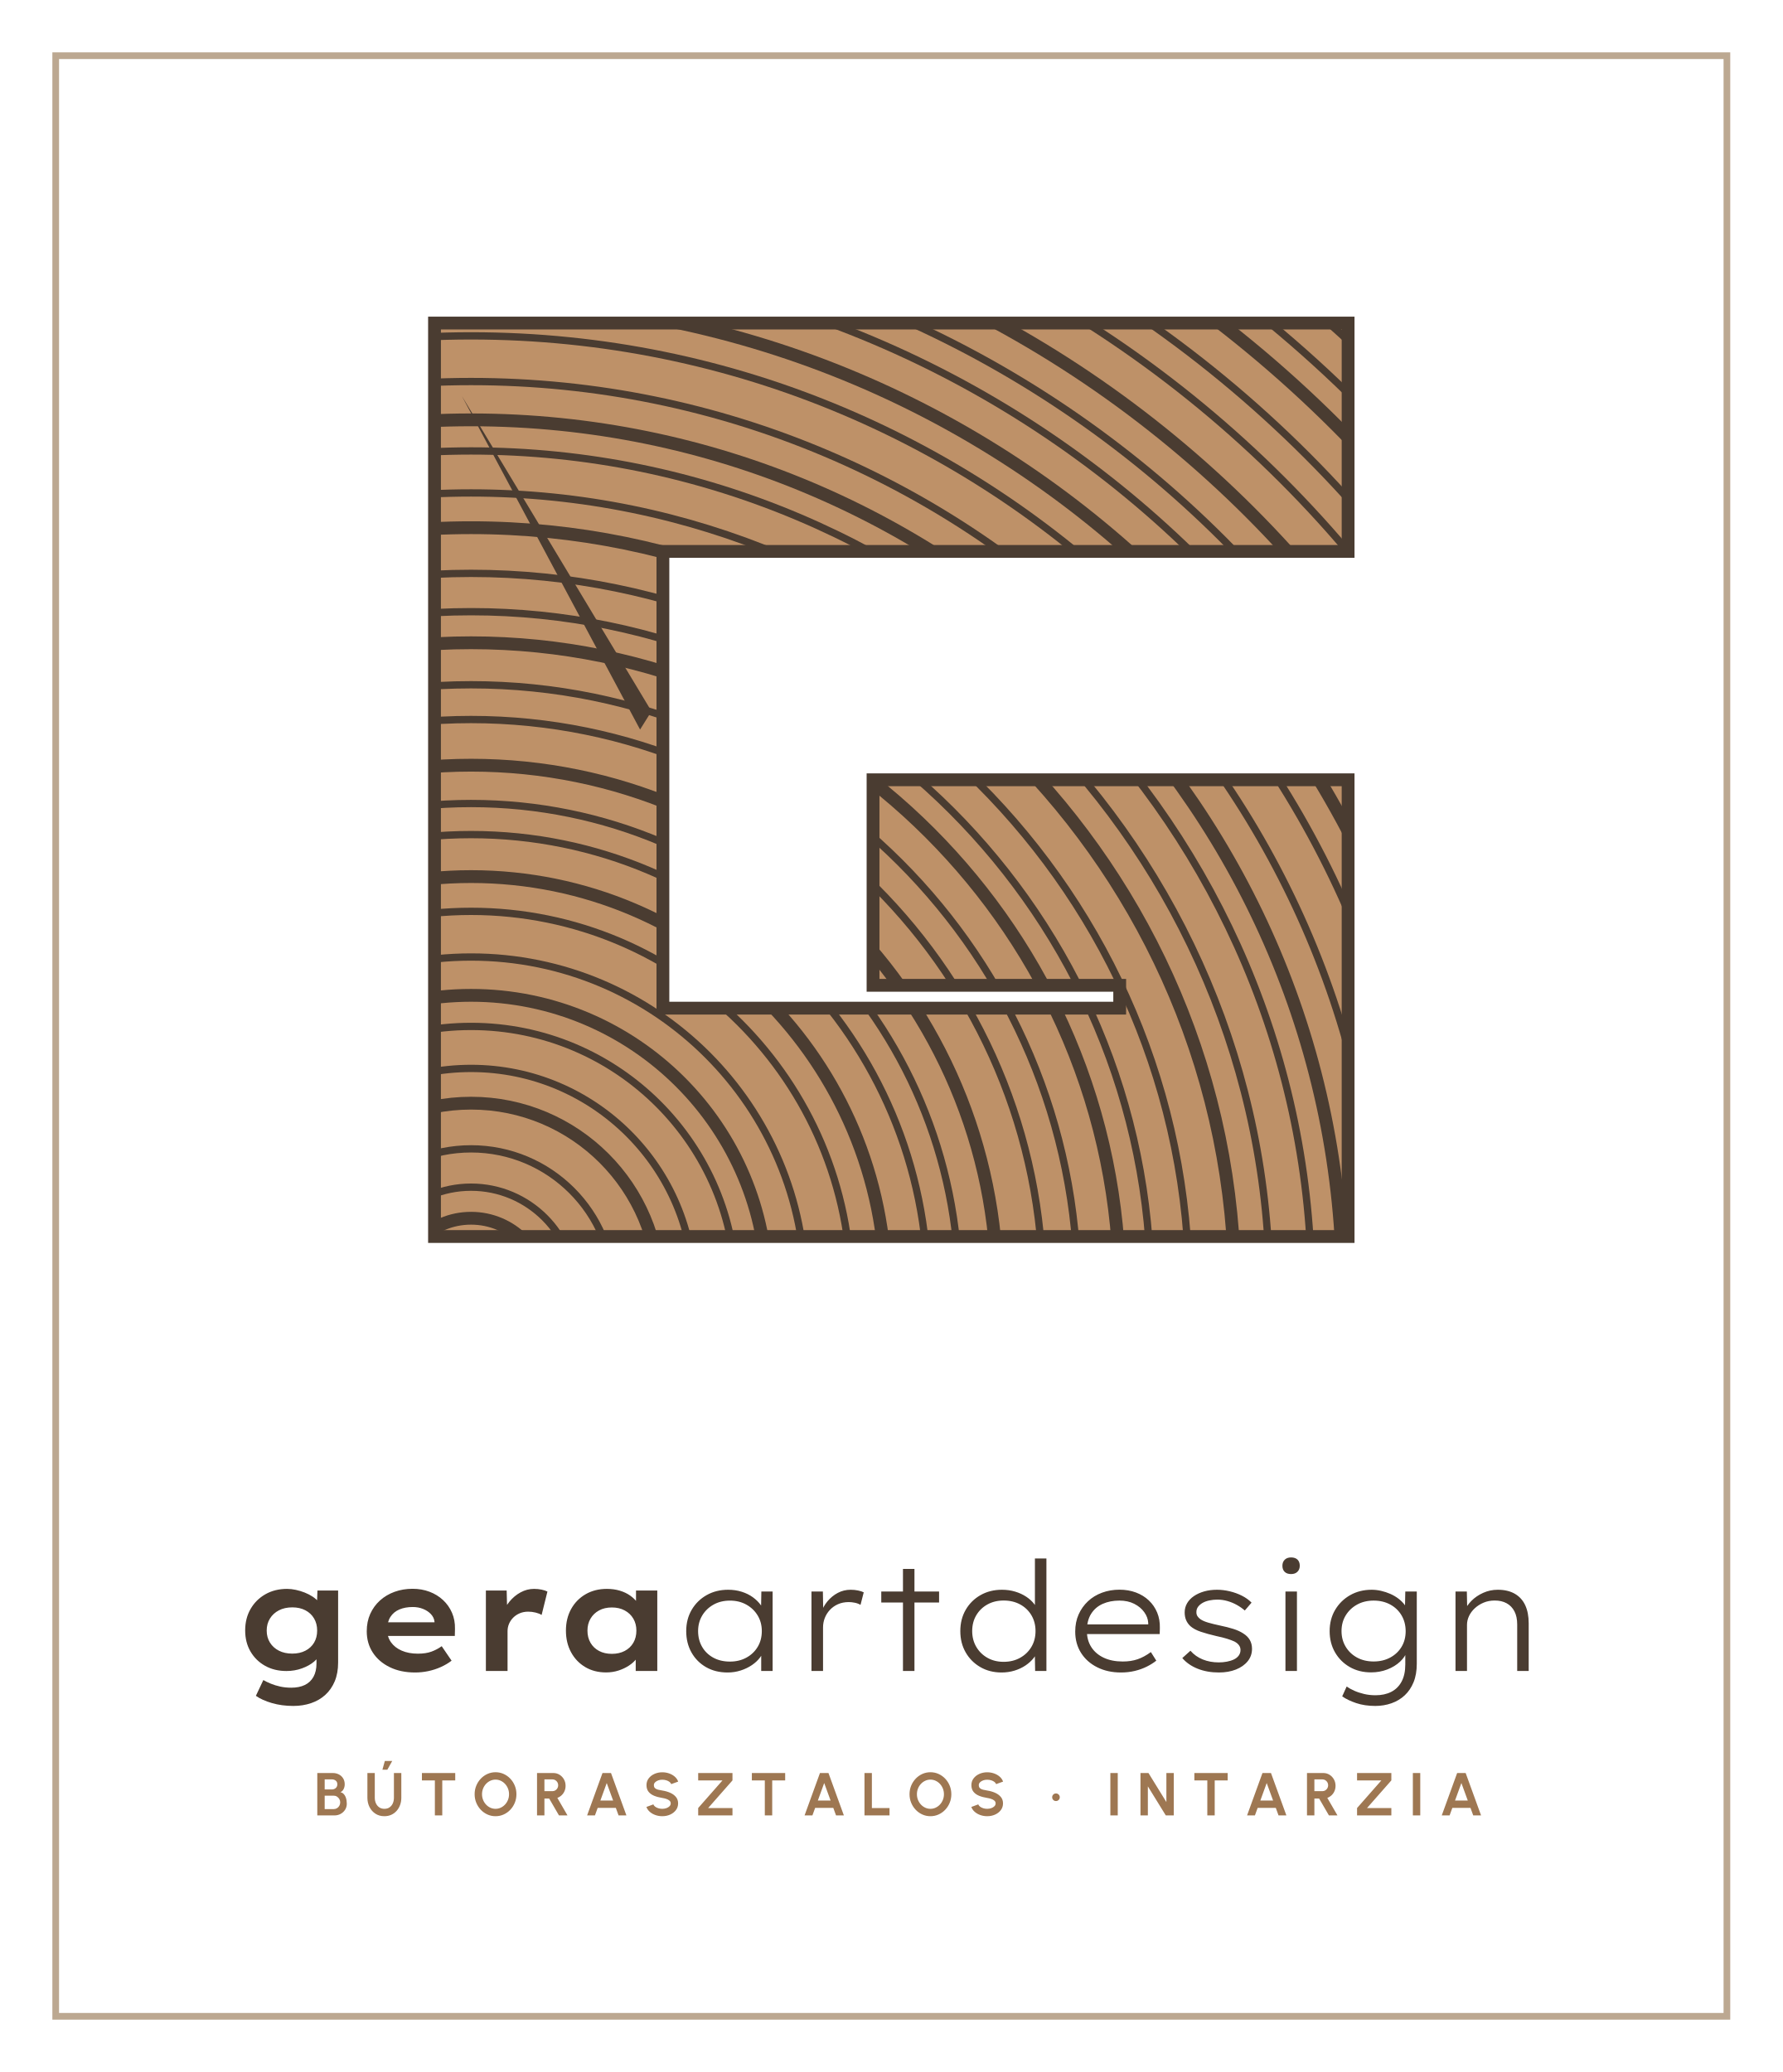
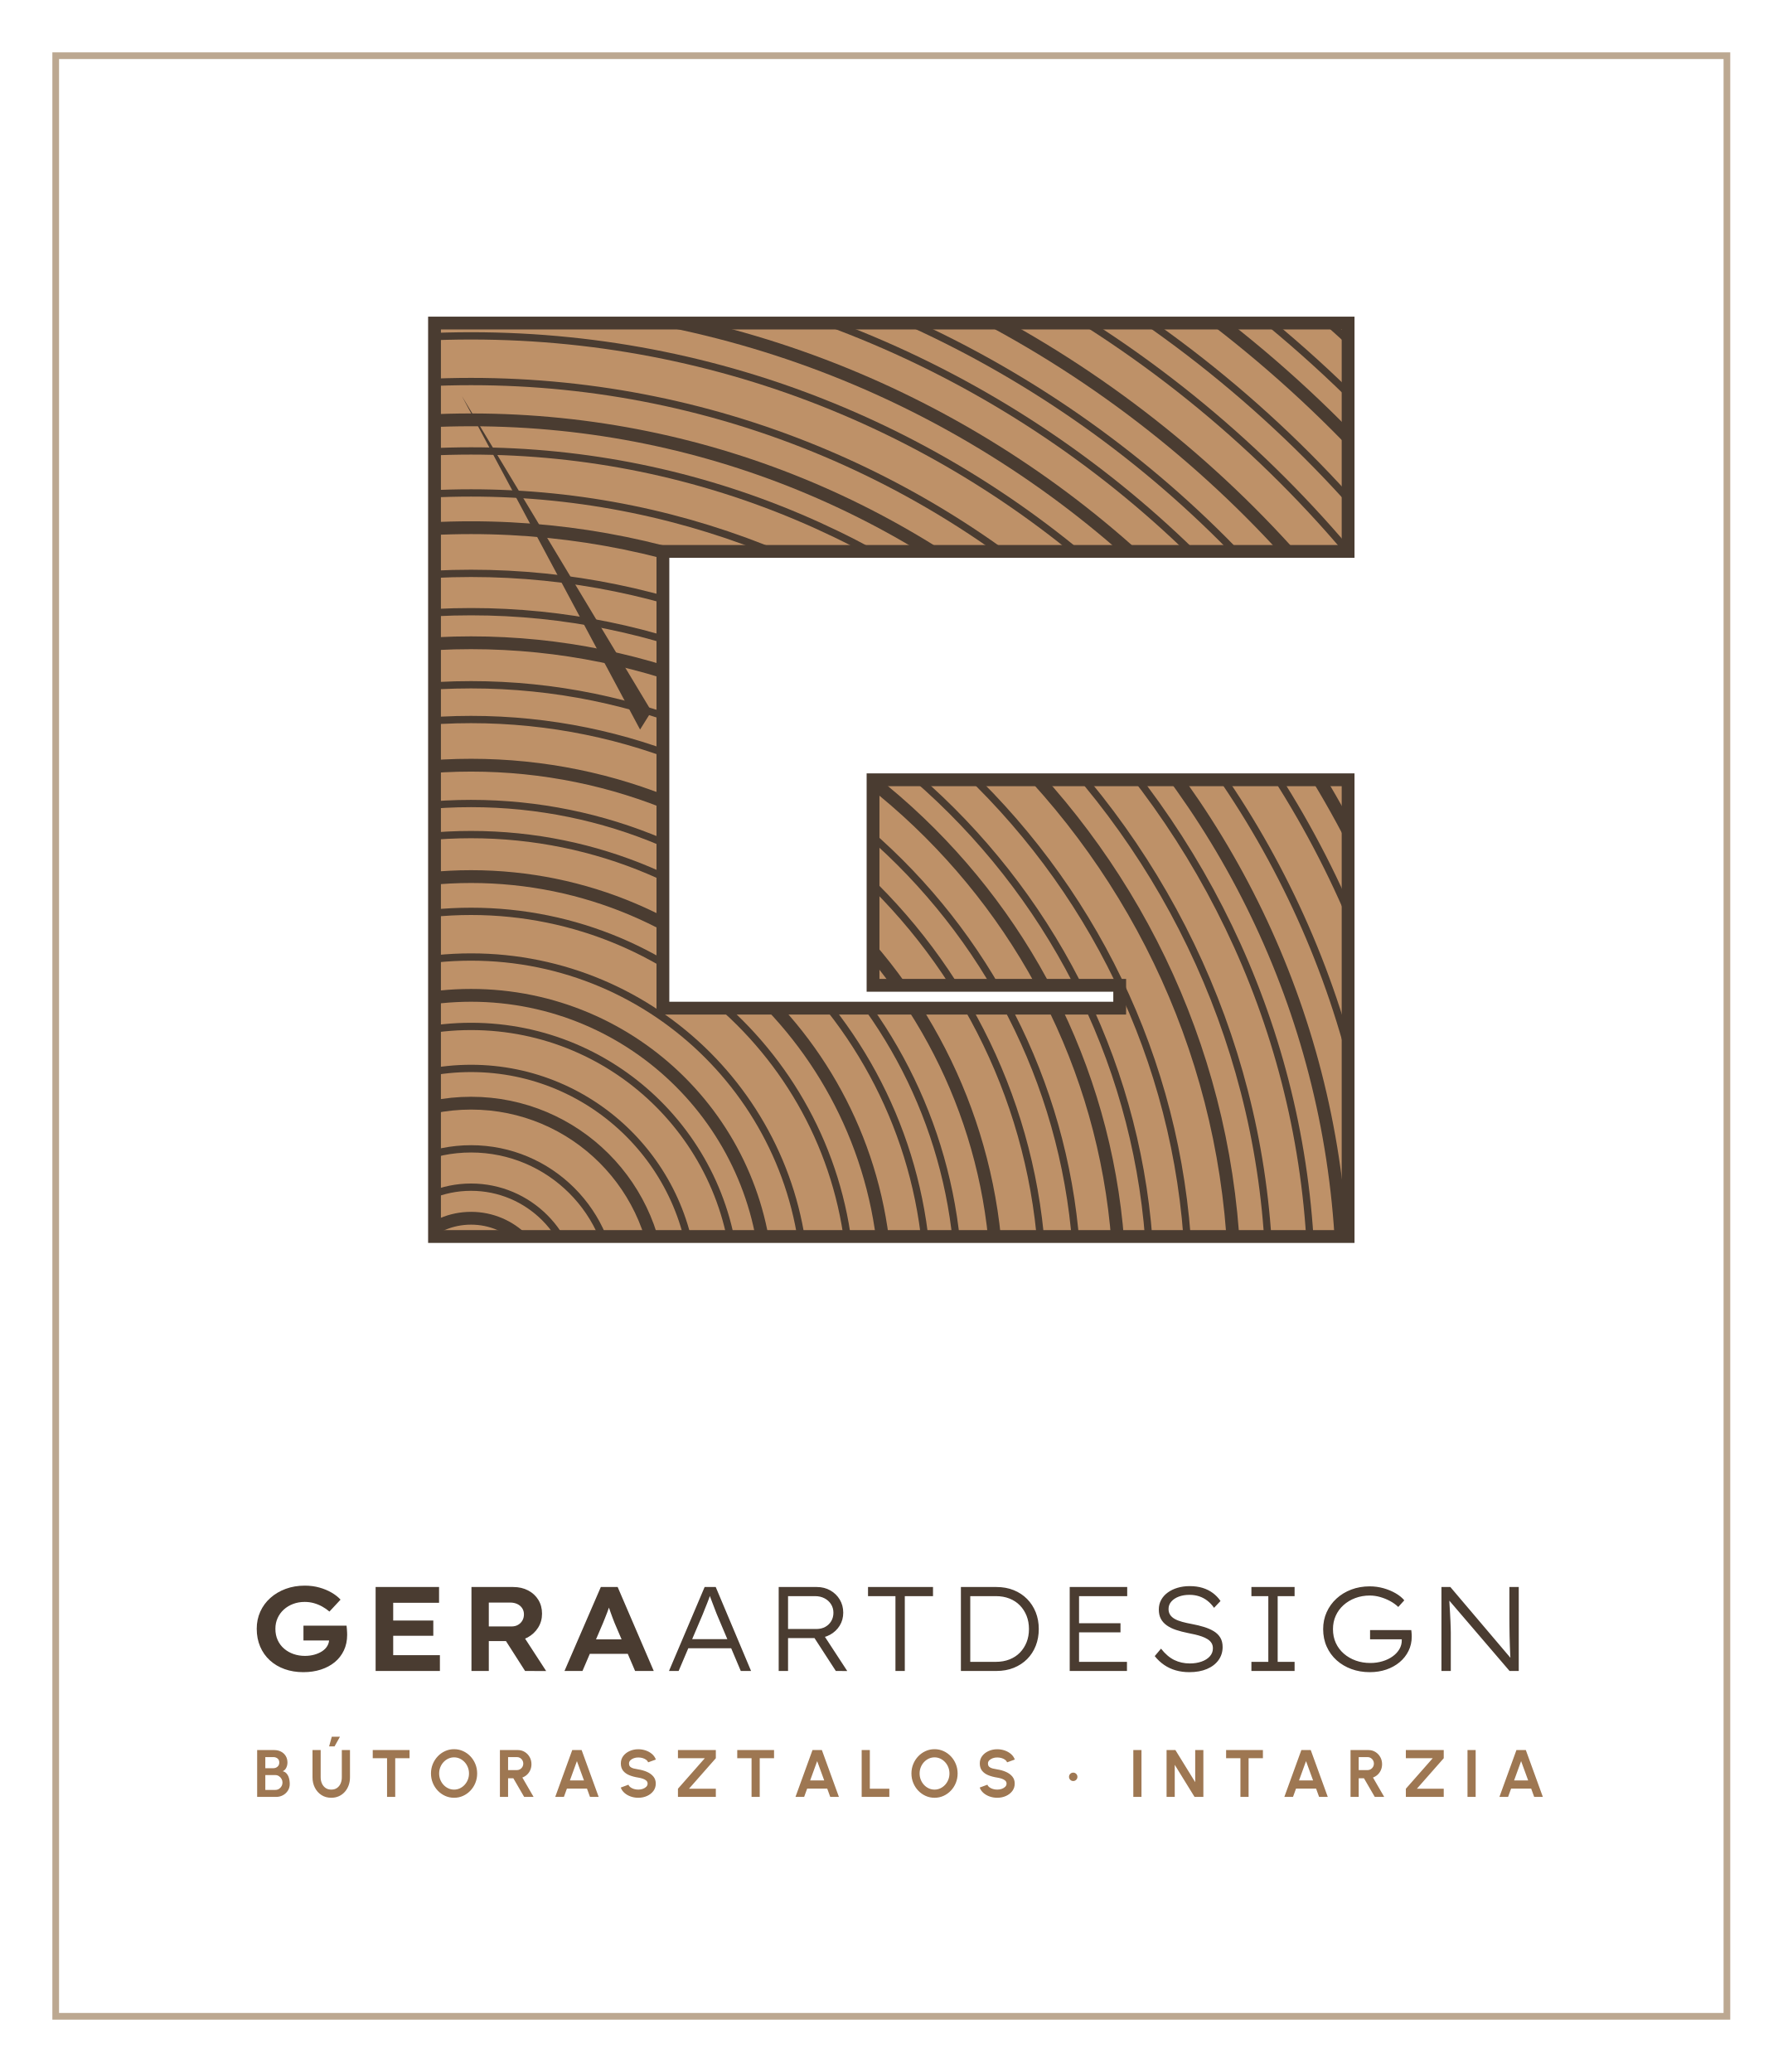
<svg xmlns="http://www.w3.org/2000/svg" viewBox="0 0 320 372" width="320" height="372">
  <rect x="10" y="10" width="300" height="352" fill="none" stroke="#BCA891" stroke-width="1.2" />
  <defs>
    <clipPath id="e1">
      <path d="M78 58H242V99H119V181H201V176.9H156.72V140H242V222H78Z" />
    </clipPath>
  </defs>
  <g clip-path="url(#e1)">
    <rect x="78" y="58" width="164" height="164" fill="#BE9168" />
    <circle cx="84.56" cy="231.84" r="13.12" fill="none" stroke="#4A3C31" stroke-width="2.3" />
    <circle cx="84.56" cy="231.84" r="18.7" fill="none" stroke="#4A3C31" stroke-width="1.31" />
    <circle cx="84.56" cy="231.84" r="25.58" fill="none" stroke="#4A3C31" stroke-width="1.31" />
    <circle cx="84.56" cy="231.84" r="33.78" fill="none" stroke="#4A3C31" stroke-width="2.3" />
    <circle cx="84.56" cy="231.84" r="40.02" fill="none" stroke="#4A3C31" stroke-width="1.31" />
    <circle cx="84.56" cy="231.84" r="47.56" fill="none" stroke="#4A3C31" stroke-width="1.31" />
    <circle cx="84.56" cy="231.84" r="53.14" fill="none" stroke="#4A3C31" stroke-width="2.3" />
    <circle cx="84.56" cy="231.84" r="60.02" fill="none" stroke="#4A3C31" stroke-width="1.31" />
    <circle cx="84.56" cy="231.84" r="68.22" fill="none" stroke="#4A3C31" stroke-width="1.31" />
    <circle cx="84.56" cy="231.84" r="74.46" fill="none" stroke="#4A3C31" stroke-width="2.3" />
    <circle cx="84.56" cy="231.84" r="82" fill="none" stroke="#4A3C31" stroke-width="1.31" />
    <circle cx="84.56" cy="231.84" r="87.58" fill="none" stroke="#4A3C31" stroke-width="1.31" />
    <circle cx="84.56" cy="231.84" r="94.46" fill="none" stroke="#4A3C31" stroke-width="2.3" />
    <circle cx="84.56" cy="231.84" r="102.66" fill="none" stroke="#4A3C31" stroke-width="1.31" />
    <circle cx="84.56" cy="231.84" r="108.9" fill="none" stroke="#4A3C31" stroke-width="1.31" />
    <circle cx="84.56" cy="231.84" r="116.44" fill="none" stroke="#4A3C31" stroke-width="2.3" />
    <circle cx="84.56" cy="231.84" r="122.02" fill="none" stroke="#4A3C31" stroke-width="1.31" />
    <circle cx="84.56" cy="231.84" r="128.9" fill="none" stroke="#4A3C31" stroke-width="1.31" />
    <circle cx="84.56" cy="231.84" r="137.1" fill="none" stroke="#4A3C31" stroke-width="2.3" />
    <circle cx="84.56" cy="231.84" r="143.34" fill="none" stroke="#4A3C31" stroke-width="1.31" />
    <circle cx="84.56" cy="231.84" r="150.88" fill="none" stroke="#4A3C31" stroke-width="1.31" />
    <circle cx="84.56" cy="231.84" r="156.46" fill="none" stroke="#4A3C31" stroke-width="2.3" />
    <circle cx="84.56" cy="231.84" r="163.34" fill="none" stroke="#4A3C31" stroke-width="1.31" />
    <circle cx="84.56" cy="231.84" r="171.54" fill="none" stroke="#4A3C31" stroke-width="1.31" />
    <circle cx="84.56" cy="231.84" r="177.78" fill="none" stroke="#4A3C31" stroke-width="2.3" />
    <circle cx="84.56" cy="231.84" r="185.32" fill="none" stroke="#4A3C31" stroke-width="1.31" />
    <circle cx="84.56" cy="231.84" r="190.9" fill="none" stroke="#4A3C31" stroke-width="1.31" />
    <circle cx="84.56" cy="231.84" r="197.78" fill="none" stroke="#4A3C31" stroke-width="2.3" />
    <circle cx="84.56" cy="231.84" r="205.98" fill="none" stroke="#4A3C31" stroke-width="1.31" />
    <circle cx="84.56" cy="231.84" r="212.22" fill="none" stroke="#4A3C31" stroke-width="1.31" />
    <circle cx="84.56" cy="231.84" r="219.76" fill="none" stroke="#4A3C31" stroke-width="2.3" />
    <circle cx="84.56" cy="231.84" r="225.34" fill="none" stroke="#4A3C31" stroke-width="1.31" />
    <circle cx="84.56" cy="231.84" r="232.22" fill="none" stroke="#4A3C31" stroke-width="1.31" />
    <circle cx="84.56" cy="231.84" r="240.42" fill="none" stroke="#4A3C31" stroke-width="2.3" />
    <circle cx="84.56" cy="231.84" r="246.66" fill="none" stroke="#4A3C31" stroke-width="1.31" />
    <circle cx="84.56" cy="231.84" r="254.2" fill="none" stroke="#4A3C31" stroke-width="1.31" />
    <circle cx="84.56" cy="231.84" r="259.78" fill="none" stroke="#4A3C31" stroke-width="2.3" />
    <circle cx="84.56" cy="231.84" r="266.66" fill="none" stroke="#4A3C31" stroke-width="1.31" />
    <circle cx="84.56" cy="231.84" r="274.86" fill="none" stroke="#4A3C31" stroke-width="1.31" />
    <path d="M82.92 71.12L116.95 127.7L114.9 130.98Z" fill="#4A3C31" />
  </g>
  <path d="M78 58H242V99H119V181H201V176.9H156.72V140H242V222H78Z" fill="none" stroke="#4A3C31" stroke-width="2.3" />
-   <path d="M52.653 306.279Q50.572 306.279 48.802 305.761Q47.032 305.243 45.933 304.463L47.272 301.63Q47.866 301.975 48.626 302.286Q49.386 302.598 50.304 302.8Q51.223 303.003 52.27 303.003Q53.714 303.003 54.721 302.515Q55.728 302.028 56.271 301.048Q56.813 300.068 56.813 298.646V296.548L57.474 296.707Q57.278 297.558 56.396 298.31Q55.515 299.061 54.201 299.534Q52.888 300.008 51.42 300.008Q49.251 300.008 47.587 299.076Q45.923 298.144 44.967 296.507Q44.011 294.871 44.011 292.725Q44.011 290.547 44.981 288.868Q45.951 287.189 47.645 286.225Q49.339 285.262 51.535 285.262Q52.272 285.262 53.094 285.437Q53.916 285.612 54.697 285.921Q55.478 286.231 56.123 286.657Q56.767 287.083 57.185 287.588Q57.603 288.093 57.668 288.638L56.866 288.867L56.983 285.562H60.697V298.477Q60.697 300.403 60.089 301.852Q59.481 303.3 58.401 304.287Q57.321 305.275 55.843 305.777Q54.365 306.279 52.653 306.279ZM52.472 296.883Q53.81 296.883 54.822 296.362Q55.835 295.84 56.384 294.912Q56.933 293.985 56.933 292.746Q56.933 291.507 56.375 290.566Q55.818 289.625 54.814 289.103Q53.81 288.581 52.472 288.581Q51.097 288.581 50.071 289.112Q49.045 289.642 48.46 290.583Q47.875 291.524 47.875 292.746Q47.875 293.968 48.46 294.904Q49.045 295.84 50.071 296.362Q51.097 296.883 52.472 296.883ZM74.504 300.273Q71.92 300.273 69.961 299.315Q68.002 298.358 66.919 296.693Q65.835 295.029 65.835 292.867Q65.835 291.141 66.463 289.749Q67.091 288.357 68.207 287.347Q69.323 286.337 70.825 285.791Q72.326 285.245 74.057 285.245Q75.698 285.245 77.097 285.774Q78.496 286.303 79.532 287.269Q80.569 288.234 81.139 289.551Q81.709 290.868 81.672 292.45L81.644 293.708H68.51L67.883 291.257H78.45L77.998 291.75V291.158Q77.921 290.406 77.367 289.808Q76.812 289.209 75.957 288.864Q75.102 288.518 74.099 288.518Q72.727 288.518 71.692 288.957Q70.658 289.396 70.079 290.299Q69.501 291.202 69.501 292.581Q69.501 293.88 70.186 294.845Q70.87 295.81 72.113 296.352Q73.356 296.894 75.024 296.894Q76.457 296.894 77.455 296.526Q78.452 296.158 79.292 295.553L81.065 298.153Q80.217 298.806 79.142 299.29Q78.067 299.774 76.894 300.024Q75.722 300.273 74.504 300.273ZM87.221 300.0V285.562H90.952L91.079 290.477L90.216 289.895Q90.582 288.609 91.449 287.554Q92.317 286.499 93.462 285.88Q94.607 285.262 95.866 285.262Q96.559 285.262 97.205 285.393Q97.852 285.524 98.271 285.742L97.226 289.945Q96.81 289.678 96.149 289.515Q95.488 289.352 94.825 289.352Q93.993 289.352 93.307 289.64Q92.622 289.928 92.13 290.422Q91.639 290.916 91.375 291.538Q91.111 292.161 91.111 292.857V300.0ZM108.799 300.262Q106.676 300.262 105.054 299.299Q103.432 298.335 102.511 296.637Q101.591 294.939 101.591 292.751Q101.591 290.562 102.528 288.873Q103.465 287.183 105.126 286.222Q106.787 285.262 108.943 285.262Q110.201 285.262 111.264 285.582Q112.327 285.902 113.119 286.465Q113.912 287.028 114.408 287.704Q114.905 288.38 115.045 289.118L114.171 289.083V285.562H117.991V300.0H114.118V296.306L114.941 296.395Q114.79 297.099 114.268 297.79Q113.746 298.48 112.907 299.032Q112.067 299.584 111.023 299.923Q109.979 300.262 108.799 300.262ZM109.838 296.926Q111.148 296.926 112.144 296.404Q113.14 295.882 113.689 294.941Q114.238 294 114.238 292.751Q114.238 291.545 113.689 290.607Q113.14 289.669 112.144 289.134Q111.148 288.598 109.838 288.598Q108.517 288.598 107.535 289.134Q106.553 289.669 106.004 290.607Q105.455 291.545 105.455 292.751Q105.455 294 106.004 294.941Q106.553 295.882 107.535 296.404Q108.517 296.926 109.838 296.926Z" fill="#4A3C31" />
-   <path d="M130.615 300.273Q128.419 300.273 126.751 299.318Q125.082 298.363 124.133 296.685Q123.184 295.006 123.184 292.85Q123.184 290.693 124.168 289.016Q125.151 287.34 126.851 286.38Q128.55 285.419 130.707 285.419Q132.022 285.419 133.156 285.78Q134.29 286.14 135.153 286.769Q136.017 287.398 136.567 288.164Q137.117 288.93 137.233 289.769L136.602 289.561L136.673 285.739H138.694V300.0H136.645V296.299L137.185 295.988Q137.023 296.793 136.451 297.562Q135.879 298.332 134.98 298.943Q134.081 299.554 132.963 299.913Q131.845 300.273 130.615 300.273ZM131.043 298.315Q132.685 298.315 133.98 297.609Q135.274 296.904 136.014 295.671Q136.754 294.439 136.754 292.835Q136.754 291.287 136.021 290.056Q135.288 288.825 133.994 288.097Q132.7 287.368 131.043 287.368Q129.358 287.368 128.07 288.097Q126.782 288.825 126.05 290.056Q125.317 291.287 125.317 292.835Q125.317 294.42 126.033 295.66Q126.749 296.899 128.037 297.607Q129.325 298.315 131.043 298.315ZM145.668 300.0V285.739H147.717L147.788 289.824L147.396 289.565Q147.76 288.425 148.552 287.48Q149.344 286.536 150.403 285.978Q151.462 285.419 152.706 285.419Q153.388 285.419 154.021 285.549Q154.653 285.678 155.05 285.882L154.473 288.132Q154.017 287.863 153.442 287.748Q152.867 287.632 152.377 287.632Q151.285 287.632 150.427 288.014Q149.57 288.395 148.969 289.043Q148.368 289.692 148.056 290.497Q147.745 291.303 147.745 292.175V300.0ZM162.093 300.0V281.682H164.156V300.0ZM158.198 287.706V285.739H168.576V287.706ZM179.804 300.273Q177.645 300.273 175.974 299.301Q174.303 298.33 173.345 296.658Q172.387 294.986 172.387 292.844Q172.387 290.687 173.356 289.015Q174.325 287.343 176.017 286.381Q177.709 285.419 179.855 285.419Q181.124 285.419 182.23 285.753Q183.337 286.086 184.22 286.669Q185.102 287.251 185.681 288.015Q186.26 288.78 186.444 289.623L185.78 289.419V279.799H187.843V300.0H185.818L185.752 296.266L186.293 296.122Q186.128 296.952 185.543 297.689Q184.957 298.427 184.085 299.014Q183.213 299.601 182.115 299.937Q181.016 300.273 179.804 300.273ZM180.168 298.358Q181.821 298.358 183.115 297.64Q184.409 296.921 185.149 295.679Q185.889 294.438 185.889 292.83Q185.889 291.255 185.161 290.013Q184.433 288.771 183.139 288.061Q181.844 287.352 180.168 287.352Q178.526 287.352 177.251 288.061Q175.975 288.771 175.247 290.008Q174.519 291.245 174.519 292.83Q174.519 294.409 175.245 295.658Q175.971 296.907 177.246 297.633Q178.521 298.358 180.168 298.358ZM201.22 300.273Q198.828 300.273 196.964 299.338Q195.1 298.403 194.057 296.751Q193.014 295.099 193.014 292.928Q193.014 291.223 193.621 289.859Q194.228 288.495 195.298 287.489Q196.368 286.484 197.828 285.945Q199.287 285.406 200.964 285.406Q202.562 285.406 203.907 285.908Q205.251 286.411 206.226 287.332Q207.201 288.253 207.725 289.513Q208.249 290.773 208.208 292.302L208.18 293.372H194.681L194.378 291.642H206.626L206.127 292.011L206.118 291.356Q206.061 290.356 205.403 289.439Q204.746 288.522 203.608 287.943Q202.469 287.364 200.95 287.364Q199.27 287.364 197.949 287.951Q196.628 288.538 195.868 289.741Q195.107 290.944 195.107 292.793Q195.107 294.478 195.9 295.711Q196.692 296.944 198.135 297.623Q199.578 298.301 201.55 298.301Q203.031 298.301 204.209 297.897Q205.387 297.494 206.595 296.606L207.566 298.146Q206.856 298.723 205.869 299.216Q204.882 299.709 203.712 299.991Q202.542 300.273 201.22 300.273ZM218.8 300.273Q216.678 300.273 214.981 299.591Q213.284 298.909 212.237 297.68L213.696 296.368Q214.601 297.403 215.904 297.932Q217.206 298.461 218.78 298.461Q219.552 298.461 220.264 298.323Q220.976 298.186 221.515 297.925Q222.055 297.664 222.37 297.229Q222.685 296.794 222.685 296.232Q222.685 295.294 221.598 294.712Q221.055 294.46 220.253 294.211Q219.451 293.962 218.368 293.737Q216.742 293.359 215.568 292.965Q214.394 292.57 213.704 291.967Q213.181 291.486 212.921 290.873Q212.662 290.261 212.662 289.49Q212.662 288.603 213.091 287.853Q213.521 287.103 214.318 286.559Q215.116 286.015 216.168 285.717Q217.22 285.419 218.466 285.419Q219.586 285.419 220.748 285.695Q221.911 285.971 222.935 286.486Q223.958 287 224.669 287.731L223.456 289.146Q222.814 288.585 222.018 288.14Q221.221 287.695 220.326 287.442Q219.432 287.189 218.539 287.189Q217.816 287.189 217.118 287.332Q216.421 287.474 215.908 287.762Q215.394 288.049 215.081 288.459Q214.768 288.869 214.768 289.408Q214.754 289.843 214.953 290.158Q215.151 290.473 215.513 290.725Q216.033 291.072 216.893 291.322Q217.753 291.572 218.986 291.837Q220.341 292.114 221.392 292.447Q222.444 292.779 223.171 293.258Q223.959 293.746 224.355 294.434Q224.751 295.122 224.751 296.016Q224.751 297.297 223.976 298.253Q223.202 299.209 221.864 299.741Q220.526 300.273 218.8 300.273ZM230.753 300.0V285.739H232.816V300.0ZM231.765 282.6Q231.019 282.6 230.613 282.206Q230.206 281.813 230.206 281.108Q230.206 280.443 230.619 280.029Q231.032 279.616 231.765 279.616Q232.51 279.616 232.917 280.009Q233.324 280.403 233.324 281.108Q233.324 281.772 232.91 282.186Q232.497 282.6 231.765 282.6ZM246.886 306.279Q244.976 306.279 243.457 305.769Q241.938 305.258 240.941 304.559L241.739 302.796Q242.322 303.198 243.109 303.549Q243.896 303.9 244.863 304.13Q245.83 304.36 246.928 304.36Q248.547 304.36 249.742 303.751Q250.938 303.142 251.602 301.906Q252.266 300.669 252.266 298.839V296.447L252.618 296.365Q252.275 297.439 251.334 298.323Q250.392 299.207 249.033 299.73Q247.674 300.254 246.124 300.254Q243.97 300.254 242.294 299.292Q240.618 298.33 239.652 296.658Q238.686 294.986 238.686 292.844Q238.686 290.697 239.677 289.025Q240.669 287.353 242.371 286.386Q244.074 285.419 246.237 285.419Q247.069 285.419 247.932 285.617Q248.795 285.816 249.584 286.164Q250.373 286.512 251.028 287.01Q251.683 287.508 252.141 288.112Q252.6 288.716 252.773 289.382L252.195 289.304L252.266 285.739H254.329V298.69Q254.329 300.602 253.754 302.013Q253.179 303.423 252.168 304.369Q251.156 305.315 249.791 305.797Q248.425 306.279 246.886 306.279ZM246.582 298.296Q248.261 298.296 249.564 297.59Q250.867 296.885 251.6 295.663Q252.333 294.442 252.333 292.849Q252.323 291.241 251.586 290.003Q250.849 288.766 249.553 288.065Q248.256 287.364 246.591 287.364Q244.918 287.364 243.623 288.076Q242.328 288.788 241.573 290.021Q240.818 291.254 240.818 292.83Q240.818 294.401 241.561 295.64Q242.304 296.88 243.599 297.588Q244.894 298.296 246.582 298.296ZM261.28 300.0V285.739H263.315L263.386 289.152L262.902 289.239Q263.278 288.275 264.147 287.402Q265.016 286.528 266.247 285.974Q267.479 285.419 268.867 285.419Q270.68 285.419 271.928 286.14Q273.177 286.862 273.797 288.204Q274.418 289.546 274.418 291.444V300.0H272.355V291.664Q272.355 290.252 271.86 289.297Q271.365 288.342 270.457 287.844Q269.549 287.345 268.307 287.354Q267.224 287.354 266.325 287.733Q265.426 288.112 264.747 288.738Q264.069 289.364 263.706 290.137Q263.343 290.909 263.343 291.727V300.0H262.318Q262.053 300.0 261.8 300.0Q261.546 300.0 261.28 300.0Z" fill="#4A3C31" />
-   <path d="M56.958 325.934V318.321H59.731Q60.332 318.321 60.819 318.568Q61.307 318.815 61.594 319.274Q61.881 319.733 61.881 320.361Q61.881 320.639 61.798 320.92Q61.715 321.202 61.546 321.428Q61.377 321.653 61.111 321.761Q61.466 321.848 61.689 322.079Q61.913 322.309 62.037 322.614Q62.161 322.919 62.208 323.238Q62.255 323.558 62.255 323.832Q62.255 324.431 61.955 324.906Q61.656 325.382 61.153 325.658Q60.65 325.934 60.04 325.934ZM58.284 324.798H59.906Q60.229 324.798 60.492 324.639Q60.756 324.481 60.913 324.203Q61.071 323.925 61.071 323.573Q61.071 323.27 60.913 322.998Q60.756 322.727 60.492 322.558Q60.229 322.389 59.906 322.389H58.284ZM58.284 321.271H59.581Q59.982 321.271 60.268 321.02Q60.554 320.77 60.554 320.352Q60.554 319.912 60.268 319.688Q59.982 319.464 59.581 319.464H58.284ZM69 326.075Q68.086 326.075 67.4 325.63Q66.713 325.184 66.333 324.431Q65.952 323.677 65.952 322.758V318.321H67.278V322.758Q67.278 323.302 67.481 323.755Q67.684 324.208 68.069 324.478Q68.454 324.749 69 324.749Q69.555 324.749 69.937 324.479Q70.32 324.21 70.517 323.757Q70.714 323.304 70.714 322.758V318.321H72.041V322.758Q72.041 323.449 71.825 324.05Q71.608 324.651 71.205 325.108Q70.803 325.564 70.244 325.82Q69.685 326.075 69 326.075ZM68.649 317.723 69.084 316.157H70.411L69.535 317.723ZM81.719 318.321V319.648H79.392V325.934H78.065V319.648H75.74V318.321ZM88.953 326.075Q88.181 326.075 87.501 325.768Q86.822 325.461 86.305 324.917Q85.788 324.373 85.495 323.658Q85.201 322.943 85.201 322.128Q85.201 321.312 85.495 320.597Q85.788 319.882 86.305 319.338Q86.822 318.794 87.501 318.487Q88.181 318.18 88.953 318.18Q89.731 318.18 90.411 318.487Q91.09 318.794 91.607 319.338Q92.123 319.882 92.414 320.597Q92.705 321.312 92.705 322.128Q92.705 322.943 92.414 323.658Q92.123 324.373 91.607 324.917Q91.09 325.461 90.411 325.768Q89.731 326.075 88.953 326.075ZM88.953 324.749Q89.455 324.749 89.893 324.542Q90.332 324.335 90.667 323.974Q91.001 323.613 91.19 323.139Q91.378 322.665 91.378 322.128Q91.378 321.588 91.189 321.113Q90.999 320.639 90.665 320.279Q90.33 319.919 89.892 319.713Q89.453 319.507 88.953 319.507Q88.452 319.507 88.013 319.714Q87.575 319.92 87.24 320.281Q86.905 320.642 86.717 321.116Q86.528 321.59 86.528 322.128Q86.528 322.669 86.718 323.143Q86.907 323.617 87.242 323.978Q87.576 324.339 88.015 324.544Q88.454 324.749 88.953 324.749ZM96.403 325.934V318.321H99.322Q99.941 318.321 100.441 318.63Q100.941 318.939 101.235 319.459Q101.528 319.98 101.528 320.612Q101.528 321.127 101.342 321.56Q101.156 321.994 100.822 322.309Q100.488 322.624 100.05 322.786L101.874 325.934H100.343L98.585 322.906H97.73V325.934ZM97.73 321.579H99.172Q99.454 321.579 99.687 321.437Q99.921 321.295 100.061 321.056Q100.201 320.817 100.201 320.521Q100.201 320.226 100.061 319.987Q99.921 319.748 99.687 319.606Q99.454 319.464 99.172 319.464H97.73ZM108.156 318.321H109.682L112.448 325.934H111.04L110.55 324.586H107.289L106.799 325.934H105.392ZM107.775 323.259H110.062L108.915 320.119ZM118.888 326.075Q118.257 326.075 117.677 325.876Q117.096 325.677 116.662 325.304Q116.227 324.931 116.039 324.414L117.285 323.953Q117.362 324.173 117.595 324.353Q117.828 324.534 118.165 324.641Q118.502 324.749 118.888 324.749Q119.282 324.749 119.628 324.626Q119.973 324.503 120.187 324.284Q120.4 324.065 120.4 323.772Q120.4 323.473 120.178 323.279Q119.955 323.084 119.607 322.97Q119.259 322.855 118.888 322.797Q118.078 322.671 117.436 322.411Q116.794 322.151 116.423 321.687Q116.052 321.223 116.052 320.493Q116.052 319.8 116.447 319.282Q116.841 318.765 117.489 318.477Q118.136 318.189 118.888 318.189Q119.512 318.189 120.094 318.387Q120.675 318.584 121.113 318.959Q121.55 319.333 121.741 319.862L120.491 320.314Q120.414 320.092 120.18 319.913Q119.947 319.735 119.611 319.63Q119.275 319.525 118.888 319.525Q118.502 319.52 118.158 319.645Q117.813 319.771 117.596 319.99Q117.379 320.209 117.379 320.493Q117.379 320.855 117.582 321.041Q117.786 321.227 118.127 321.312Q118.469 321.396 118.888 321.464Q119.652 321.582 120.298 321.865Q120.945 322.149 121.336 322.62Q121.727 323.091 121.727 323.772Q121.727 324.463 121.334 324.982Q120.941 325.5 120.296 325.788Q119.65 326.075 118.888 326.075ZM125.332 325.934V324.607L129.696 319.648H125.332V318.321H131.487V319.648L127.123 324.607H131.487V325.934ZM140.947 318.321V319.648H138.62V325.934H137.293V319.648H134.967V318.321ZM147.193 318.321H148.719L151.485 325.934H150.078L149.588 324.586H146.327L145.837 325.934H144.429ZM146.813 323.259H149.1L147.953 320.119ZM155.185 325.934V318.321H156.512V324.607H159.679V325.934ZM167.023 326.075Q166.251 326.075 165.571 325.768Q164.891 325.461 164.375 324.917Q163.858 324.373 163.564 323.658Q163.271 322.943 163.271 322.128Q163.271 321.312 163.564 320.597Q163.858 319.882 164.375 319.338Q164.891 318.794 165.571 318.487Q166.251 318.18 167.023 318.18Q167.8 318.18 168.48 318.487Q169.16 318.794 169.676 319.338Q170.193 319.882 170.484 320.597Q170.775 321.312 170.775 322.128Q170.775 322.943 170.484 323.658Q170.193 324.373 169.676 324.917Q169.16 325.461 168.48 325.768Q167.8 326.075 167.023 326.075ZM167.023 324.749Q167.524 324.749 167.963 324.542Q168.402 324.335 168.736 323.974Q169.071 323.613 169.259 323.139Q169.448 322.665 169.448 322.128Q169.448 321.588 169.258 321.113Q169.069 320.639 168.734 320.279Q168.4 319.919 167.961 319.713Q167.523 319.507 167.023 319.507Q166.521 319.507 166.083 319.714Q165.644 319.92 165.31 320.281Q164.975 320.642 164.786 321.116Q164.598 321.59 164.598 322.128Q164.598 322.669 164.787 323.143Q164.977 323.617 165.311 323.978Q165.646 324.339 166.085 324.544Q166.523 324.749 167.023 324.749ZM177.213 326.075Q176.583 326.075 176.002 325.876Q175.421 325.677 174.987 325.304Q174.552 324.931 174.364 324.414L175.61 323.953Q175.687 324.173 175.92 324.353Q176.154 324.534 176.49 324.641Q176.827 324.749 177.213 324.749Q177.608 324.749 177.953 324.626Q178.298 324.503 178.512 324.284Q178.726 324.065 178.726 323.772Q178.726 323.473 178.503 323.279Q178.28 323.084 177.932 322.97Q177.584 322.855 177.213 322.797Q176.403 322.671 175.762 322.411Q175.12 322.151 174.748 321.687Q174.377 321.223 174.377 320.493Q174.377 319.8 174.772 319.282Q175.167 318.765 175.814 318.477Q176.461 318.189 177.213 318.189Q177.837 318.189 178.419 318.387Q179 318.584 179.438 318.959Q179.875 319.333 180.066 319.862L178.816 320.314Q178.739 320.092 178.505 319.913Q178.272 319.735 177.936 319.63Q177.601 319.525 177.213 319.525Q176.827 319.52 176.483 319.645Q176.138 319.771 175.921 319.99Q175.704 320.209 175.704 320.493Q175.704 320.855 175.907 321.041Q176.111 321.227 176.453 321.312Q176.794 321.396 177.213 321.464Q177.977 321.582 178.623 321.865Q179.27 322.149 179.661 322.62Q180.052 323.091 180.052 323.772Q180.052 324.463 179.659 324.982Q179.266 325.5 178.621 325.788Q177.975 326.075 177.213 326.075ZM189.558 323.354Q189.272 323.354 189.075 323.155Q188.877 322.957 188.877 322.67Q188.877 322.389 189.075 322.189Q189.272 321.989 189.558 321.989Q189.842 321.989 190.042 322.189Q190.242 322.389 190.242 322.67Q190.242 322.957 190.042 323.155Q189.842 323.354 189.558 323.354ZM199.323 325.934V318.321H200.65V325.934ZM204.728 325.934V318.321H206.163L209.379 323.537V318.321H210.706V325.934H209.273L206.055 320.718V325.934ZM220.381 318.321V319.648H218.054V325.934H216.727V319.648H214.402V318.321ZM226.628 318.321H228.154L230.92 325.934H229.512L229.022 324.586H225.761L225.271 325.934H223.864ZM226.247 323.259H228.534L227.387 320.119ZM234.619 325.934V318.321H237.538Q238.158 318.321 238.658 318.63Q239.158 318.939 239.451 319.459Q239.745 319.98 239.745 320.612Q239.745 321.127 239.559 321.56Q239.373 321.994 239.039 322.309Q238.704 322.624 238.266 322.786L240.091 325.934H238.559L236.801 322.906H235.946V325.934ZM235.946 321.579H237.388Q237.67 321.579 237.904 321.437Q238.138 321.295 238.278 321.056Q238.418 320.817 238.418 320.521Q238.418 320.226 238.278 319.987Q238.138 319.748 237.904 319.606Q237.67 319.464 237.388 319.464H235.946ZM243.608 325.934V324.607L247.973 319.648H243.608V318.321H249.763V319.648L245.399 324.607H249.763V325.934ZM253.624 325.934V318.321H254.951V325.934ZM261.576 318.321H263.102L265.868 325.934H264.461L263.97 324.586H260.71L260.219 325.934H258.812ZM261.196 323.259H263.483L262.336 320.119Z" fill="#9E7752" />
+   <path d="M54.447 300.215Q52.629 300.215 51.103 299.67Q49.577 299.126 48.453 298.103Q47.328 297.08 46.707 295.635Q46.086 294.191 46.086 292.421Q46.086 290.765 46.722 289.352Q47.357 287.94 48.53 286.892Q49.703 285.843 51.278 285.262Q52.853 284.68 54.719 284.68Q56.121 284.68 57.343 285.025Q58.566 285.369 59.537 285.938Q60.508 286.507 61.131 287.192L59.138 289.335Q58.533 288.816 57.839 288.434Q57.146 288.051 56.359 287.827Q55.572 287.603 54.694 287.603Q53.574 287.603 52.616 287.966Q51.659 288.329 50.945 288.977Q50.232 289.626 49.834 290.505Q49.436 291.384 49.436 292.421Q49.436 293.562 49.851 294.465Q50.266 295.368 51.001 295.997Q51.736 296.626 52.692 296.96Q53.647 297.293 54.736 297.293Q55.639 297.293 56.437 297.07Q57.235 296.848 57.838 296.45Q58.442 296.052 58.764 295.497Q59.086 294.942 59.082 294.312V293.87L59.514 294.521H54.475V291.862H62.21Q62.245 292.141 62.27 292.467Q62.296 292.793 62.307 293.081Q62.318 293.368 62.318 293.518Q62.318 295.074 61.728 296.316Q61.138 297.558 60.09 298.42Q59.042 299.281 57.607 299.748Q56.172 300.215 54.447 300.215ZM67.428 300.0V284.927H78.817V287.761H70.583V297.166H78.968V300.0ZM69.022 293.682V290.94H77.783V293.682ZM84.633 300.0V284.927H92.132Q93.638 284.927 94.811 285.543Q95.985 286.159 96.644 287.24Q97.302 288.321 97.302 289.714Q97.302 291.094 96.607 292.208Q95.912 293.322 94.723 293.977Q93.534 294.631 92.077 294.631H87.746V300.0ZM94.258 300.0 89.908 293.195 93.262 292.657 98.043 300.013ZM87.746 292.006H91.843Q92.487 292.006 92.982 291.727Q93.478 291.448 93.765 290.957Q94.053 290.466 94.053 289.835Q94.053 289.208 93.739 288.732Q93.425 288.256 92.869 287.987Q92.312 287.719 91.586 287.719H87.746ZM101.332 300.0 107.855 284.927H110.877L117.356 300.0H114.007L110.318 291.368Q110.16 290.975 109.977 290.486Q109.794 289.997 109.608 289.478Q109.422 288.959 109.253 288.465Q109.084 287.971 108.968 287.578L109.642 287.565Q109.508 288.045 109.342 288.537Q109.175 289.029 108.992 289.517Q108.808 290.005 108.614 290.477Q108.421 290.949 108.236 291.42L104.56 300.0ZM104.321 296.926 105.418 294.326H113.142L113.988 296.926Z" fill="#4A3C31" />
+   <path d="M120.092 300.0 126.49 284.927H128.482L134.825 300.0H132.978L128.63 289.706Q128.43 289.195 128.247 288.707Q128.064 288.22 127.882 287.753Q127.7 287.287 127.528 286.815Q127.357 286.344 127.194 285.876L127.656 285.866Q127.468 286.445 127.293 286.928Q127.117 287.411 126.935 287.862Q126.753 288.313 126.563 288.782Q126.373 289.252 126.155 289.814L121.821 300.0ZM122.776 295.927 123.446 294.289H131.39L131.933 295.927ZM139.784 300.0V284.927H146.636Q147.972 284.927 149.048 285.534Q150.124 286.142 150.747 287.185Q151.371 288.229 151.371 289.53Q151.371 290.834 150.732 291.866Q150.092 292.898 148.997 293.5Q147.902 294.101 146.553 294.101H141.464V300.0ZM150.041 300.0 145.736 293.363 147.401 292.828 152.092 300.01ZM141.464 292.463H146.574Q147.463 292.463 148.148 292.083Q148.834 291.703 149.222 291.042Q149.609 290.38 149.609 289.542Q149.609 288.698 149.182 288.021Q148.755 287.344 148.009 286.955Q147.264 286.565 146.308 286.565H141.464ZM160.743 300.0V286.565H155.819V284.927H167.486V286.565H162.422V300.0ZM172.493 300.0V284.927H178.871Q180.58 284.927 181.974 285.49Q183.367 286.054 184.375 287.074Q185.382 288.095 185.927 289.466Q186.471 290.837 186.471 292.463Q186.471 294.1 185.927 295.482Q185.382 296.864 184.38 297.868Q183.378 298.873 181.979 299.437Q180.58 300.0 178.871 300.0ZM174.173 298.666 173.986 298.362H178.763Q180.121 298.362 181.223 297.926Q182.324 297.49 183.09 296.702Q183.857 295.913 184.283 294.845Q184.709 293.778 184.709 292.463Q184.709 291.17 184.283 290.097Q183.857 289.024 183.085 288.23Q182.314 287.436 181.217 287.001Q180.121 286.565 178.763 286.565H173.921L174.173 286.304ZM192.024 300.0V284.927H202.347V286.565H193.703V298.362H202.303V300.0ZM192.857 293.066V291.428H201.141V293.066ZM213.508 300.215Q212.201 300.215 211.068 299.892Q209.936 299.569 208.989 298.924Q208.042 298.278 207.289 297.331L208.416 295.993Q209.544 297.427 210.808 298.038Q212.071 298.65 213.588 298.65Q214.734 298.65 215.682 298.319Q216.63 297.988 217.183 297.369Q217.736 296.749 217.728 295.927Q217.728 295.363 217.471 294.967Q217.213 294.57 216.77 294.293Q216.327 294.015 215.752 293.812Q215.176 293.609 214.548 293.462Q213.92 293.314 213.27 293.191Q212.096 292.957 211.126 292.636Q210.156 292.315 209.457 291.822Q208.758 291.329 208.389 290.639Q208.02 289.95 208.02 288.955Q208.02 288.018 208.439 287.248Q208.858 286.477 209.616 285.923Q210.375 285.369 211.38 285.068Q212.385 284.767 213.556 284.767Q214.855 284.767 215.881 285.085Q216.908 285.403 217.711 285.997Q218.513 286.591 219.096 287.438L217.937 288.662Q217.411 287.911 216.739 287.388Q216.067 286.865 215.264 286.598Q214.461 286.332 213.525 286.332Q212.448 286.332 211.603 286.652Q210.758 286.972 210.263 287.54Q209.767 288.109 209.767 288.878Q209.767 289.481 210.05 289.915Q210.334 290.349 210.872 290.655Q211.41 290.96 212.208 291.179Q213.006 291.399 213.995 291.579Q215.118 291.787 216.114 292.093Q217.11 292.399 217.869 292.853Q218.628 293.308 219.051 294.001Q219.475 294.694 219.475 295.701Q219.475 297.029 218.733 298.056Q217.99 299.082 216.653 299.649Q215.315 300.215 213.508 300.215ZM224.642 300.0V298.361H227.678V286.565H224.642V284.927H232.394V286.565H229.357V298.361H232.394V300.0ZM245.887 300.215Q244.133 300.215 242.613 299.662Q241.092 299.109 239.948 298.088Q238.805 297.067 238.163 295.639Q237.521 294.211 237.521 292.489Q237.521 290.848 238.15 289.447Q238.78 288.045 239.915 287.003Q241.051 285.96 242.576 285.384Q244.101 284.809 245.871 284.809Q247.161 284.809 248.361 285.147Q249.561 285.486 250.534 286.051Q251.507 286.615 252.085 287.315L251.008 288.507Q250.364 287.893 249.529 287.443Q248.694 286.994 247.757 286.725Q246.821 286.457 245.893 286.457Q244.496 286.457 243.29 286.911Q242.084 287.364 241.18 288.175Q240.276 288.985 239.779 290.087Q239.283 291.189 239.283 292.489Q239.283 293.86 239.795 294.974Q240.308 296.088 241.235 296.893Q242.162 297.698 243.375 298.133Q244.587 298.567 245.99 298.567Q247.154 298.567 248.191 298.252Q249.229 297.938 250.008 297.374Q250.788 296.81 251.217 296.065Q251.646 295.319 251.632 294.482V293.819L252.003 294.312H245.942V292.656H253.337Q253.369 292.847 253.385 293.055Q253.401 293.264 253.412 293.464Q253.423 293.665 253.423 293.823Q253.423 295.231 252.843 296.404Q252.264 297.577 251.244 298.427Q250.225 299.278 248.861 299.747Q247.496 300.215 245.887 300.215ZM258.756 300.0V284.927H260.355L271.461 298.016L271.217 298.406Q271.142 297.999 271.109 297.248Q271.076 296.497 271.041 295.576Q271.006 294.655 270.988 293.7Q270.971 292.746 270.962 291.899Q270.953 291.052 270.953 290.47V284.927H272.633V300.0H270.983L259.954 287.122L260.138 286.665Q260.166 287.291 260.206 288.028Q260.247 288.765 260.295 289.527Q260.343 290.289 260.371 290.995Q260.4 291.701 260.417 292.267Q260.435 292.833 260.435 293.144V300.0Z" fill="#4A3C31" />
+   <path d="M46.163 322.61V314.2H49.227Q49.89 314.2 50.429 314.472Q50.968 314.745 51.285 315.252Q51.601 315.759 51.601 316.453Q51.601 316.76 51.51 317.071Q51.419 317.382 51.232 317.631Q51.045 317.881 50.751 318Q51.143 318.096 51.39 318.351Q51.637 318.605 51.774 318.942Q51.911 319.279 51.963 319.632Q52.015 319.984 52.015 320.288Q52.015 320.95 51.684 321.475Q51.353 322 50.797 322.305Q50.242 322.61 49.568 322.61ZM47.628 321.355H49.42Q49.776 321.355 50.067 321.18Q50.359 321.004 50.533 320.698Q50.707 320.391 50.707 320.002Q50.707 319.666 50.533 319.367Q50.359 319.067 50.067 318.88Q49.776 318.693 49.42 318.693H47.628ZM47.628 317.459H49.061Q49.503 317.459 49.82 317.182Q50.136 316.904 50.136 316.443Q50.136 315.957 49.82 315.71Q49.503 315.462 49.061 315.462H47.628ZM59.466 322.766Q58.457 322.766 57.699 322.274Q56.941 321.781 56.52 320.949Q56.099 320.117 56.099 319.102V314.2H57.565V319.102Q57.565 319.703 57.789 320.203Q58.012 320.703 58.438 321.002Q58.863 321.3 59.466 321.3Q60.08 321.3 60.502 321.003Q60.925 320.705 61.142 320.205Q61.36 319.704 61.36 319.102V314.2H62.826V319.102Q62.826 319.865 62.587 320.528Q62.348 321.192 61.903 321.697Q61.458 322.201 60.841 322.484Q60.223 322.766 59.466 322.766ZM59.079 313.539 59.559 311.809H61.025L60.057 313.539ZM73.518 314.2V315.665H70.947V322.61H69.481V315.665H66.912V314.2ZM81.51 322.766Q80.657 322.766 79.906 322.427Q79.155 322.087 78.585 321.487Q78.014 320.886 77.69 320.096Q77.365 319.306 77.365 318.405Q77.365 317.504 77.69 316.714Q78.014 315.924 78.585 315.323Q79.155 314.722 79.906 314.383Q80.657 314.043 81.51 314.043Q82.369 314.043 83.12 314.383Q83.871 314.722 84.442 315.323Q85.013 315.924 85.334 316.714Q85.655 317.504 85.655 318.405Q85.655 319.306 85.334 320.096Q85.013 320.886 84.442 321.487Q83.871 322.087 83.12 322.427Q82.369 322.766 81.51 322.766ZM81.51 321.3Q82.064 321.3 82.549 321.072Q83.033 320.843 83.403 320.444Q83.773 320.046 83.981 319.522Q84.19 318.999 84.19 318.405Q84.19 317.809 83.98 317.284Q83.771 316.76 83.401 316.362Q83.031 315.964 82.547 315.737Q82.062 315.509 81.51 315.509Q80.956 315.509 80.472 315.738Q79.987 315.966 79.617 316.365Q79.248 316.764 79.039 317.287Q78.831 317.811 78.831 318.405Q78.831 319.003 79.04 319.526Q79.25 320.05 79.62 320.449Q79.989 320.847 80.474 321.074Q80.958 321.3 81.51 321.3ZM89.74 322.61V314.2H92.965Q93.649 314.2 94.202 314.541Q94.754 314.882 95.078 315.457Q95.403 316.032 95.403 316.731Q95.403 317.299 95.197 317.778Q94.992 318.257 94.623 318.605Q94.253 318.953 93.769 319.132L95.785 322.61H94.093L92.151 319.264H91.206V322.61ZM91.206 317.798H92.799Q93.111 317.798 93.369 317.642Q93.627 317.485 93.782 317.221Q93.937 316.956 93.937 316.63Q93.937 316.304 93.782 316.04Q93.627 315.776 93.369 315.619Q93.111 315.462 92.799 315.462H91.206ZM102.724 314.2H104.41L107.466 322.61H105.911L105.37 321.12H101.767L101.226 322.61H99.671ZM102.304 319.654H104.831L103.563 316.186ZM114.581 322.766Q113.884 322.766 113.243 322.546Q112.602 322.326 112.121 321.914Q111.641 321.502 111.433 320.93L112.81 320.421Q112.895 320.665 113.153 320.864Q113.41 321.063 113.782 321.182Q114.154 321.3 114.581 321.3Q115.017 321.3 115.398 321.165Q115.78 321.029 116.016 320.787Q116.252 320.545 116.252 320.221Q116.252 319.891 116.006 319.676Q115.76 319.462 115.375 319.335Q114.991 319.209 114.581 319.144Q113.687 319.006 112.977 318.718Q112.268 318.43 111.858 317.918Q111.448 317.405 111.448 316.599Q111.448 315.833 111.884 315.261Q112.32 314.69 113.035 314.372Q113.75 314.054 114.581 314.054Q115.271 314.054 115.913 314.272Q116.555 314.49 117.039 314.904Q117.522 315.318 117.733 315.902L116.352 316.401Q116.266 316.155 116.009 315.958Q115.751 315.761 115.38 315.645Q115.009 315.53 114.581 315.53Q114.154 315.524 113.774 315.662Q113.394 315.801 113.154 316.043Q112.914 316.285 112.914 316.599Q112.914 316.999 113.139 317.205Q113.363 317.41 113.741 317.503Q114.118 317.597 114.581 317.672Q115.425 317.802 116.139 318.115Q116.853 318.428 117.286 318.949Q117.718 319.469 117.718 320.221Q117.718 320.985 117.284 321.558Q116.849 322.131 116.136 322.448Q115.423 322.766 114.581 322.766ZM121.7 322.61V321.144L126.522 315.665H121.7V314.2H128.5V315.665L123.678 321.144H128.5V322.61ZM138.951 314.2V315.665H136.38V322.61H134.914V315.665H132.345V314.2ZM145.852 314.2H147.537L150.593 322.61H149.038L148.497 321.12H144.894L144.353 322.61H142.798ZM145.431 319.654H147.958L146.691 316.186ZM154.68 322.61V314.2H156.146V321.144H159.646V322.61ZM167.759 322.766Q166.906 322.766 166.155 322.427Q165.404 322.087 164.833 321.487Q164.262 320.886 163.938 320.096Q163.613 319.306 163.613 318.405Q163.613 317.504 163.938 316.714Q164.262 315.924 164.833 315.323Q165.404 314.722 166.155 314.383Q166.906 314.043 167.759 314.043Q168.618 314.043 169.369 314.383Q170.119 314.722 170.69 315.323Q171.261 315.924 171.582 316.714Q171.904 317.504 171.904 318.405Q171.904 319.306 171.582 320.096Q171.261 320.886 170.69 321.487Q170.119 322.087 169.369 322.427Q168.618 322.766 167.759 322.766ZM167.759 321.3Q168.313 321.3 168.797 321.072Q169.282 320.843 169.651 320.444Q170.021 320.046 170.229 319.522Q170.438 318.999 170.438 318.405Q170.438 317.809 170.228 317.284Q170.019 316.76 169.649 316.362Q169.28 315.964 168.795 315.737Q168.311 315.509 167.759 315.509Q167.204 315.509 166.72 315.738Q166.235 315.966 165.866 316.365Q165.496 316.764 165.288 317.287Q165.079 317.811 165.079 318.405Q165.079 319.003 165.289 319.526Q165.498 320.05 165.868 320.449Q166.238 320.847 166.722 321.074Q167.206 321.3 167.759 321.3ZM179.016 322.766Q178.32 322.766 177.678 322.546Q177.037 322.326 176.557 321.914Q176.076 321.502 175.869 320.93L177.245 320.421Q177.33 320.665 177.588 320.864Q177.846 321.063 178.218 321.182Q178.59 321.3 179.016 321.3Q179.452 321.3 179.834 321.165Q180.215 321.029 180.451 320.787Q180.687 320.545 180.687 320.221Q180.687 319.891 180.441 319.676Q180.195 319.462 179.811 319.335Q179.426 319.209 179.016 319.144Q178.122 319.006 177.413 318.718Q176.704 318.43 176.293 317.918Q175.883 317.405 175.883 316.599Q175.883 315.833 176.319 315.261Q176.756 314.69 177.471 314.372Q178.186 314.054 179.016 314.054Q179.706 314.054 180.348 314.272Q180.991 314.49 181.474 314.904Q181.958 315.318 182.168 315.902L180.787 316.401Q180.702 316.155 180.444 315.958Q180.186 315.761 179.815 315.645Q179.444 315.53 179.016 315.53Q178.59 315.524 178.21 315.662Q177.829 315.801 177.589 316.043Q177.349 316.285 177.349 316.599Q177.349 316.999 177.574 317.205Q177.799 317.41 178.176 317.503Q178.554 317.597 179.016 317.672Q179.86 317.802 180.574 318.115Q181.289 318.428 181.721 318.949Q182.153 319.469 182.153 320.221Q182.153 320.985 181.719 321.558Q181.285 322.131 180.572 322.448Q179.858 322.766 179.016 322.766ZM192.654 319.759Q192.339 319.759 192.121 319.54Q191.902 319.321 191.902 319.003Q191.902 318.694 192.121 318.473Q192.339 318.252 192.654 318.252Q192.968 318.252 193.189 318.473Q193.41 318.694 193.41 319.003Q193.41 319.321 193.189 319.54Q192.968 319.759 192.654 319.759ZM203.443 322.61V314.2H204.908V322.61ZM209.414 322.61V314.2H210.999L214.552 319.962V314.2H216.018V322.61H214.435L210.88 316.848V322.61ZM226.707 314.2V315.665H224.136V322.61H222.67V315.665H220.101V314.2ZM233.608 314.2H235.294L238.35 322.61H236.794L236.253 321.12H232.651L232.109 322.61H230.554ZM233.187 319.654H235.714L234.447 316.186ZM242.437 322.61V314.2H245.661Q246.346 314.2 246.898 314.541Q247.45 314.882 247.775 315.457Q248.099 316.032 248.099 316.731Q248.099 317.299 247.893 317.778Q247.688 318.257 247.319 318.605Q246.95 318.953 246.466 319.132L248.481 322.61H246.789L244.847 319.264H243.902V322.61ZM243.902 317.798H245.495Q245.807 317.798 246.065 317.642Q246.323 317.485 246.478 317.221Q246.633 316.956 246.633 316.63Q246.633 316.304 246.478 316.04Q246.323 315.776 246.065 315.619Q245.807 315.462 245.495 315.462H243.902ZM252.367 322.61V321.144L257.189 315.665H252.367V314.2H259.167V315.665L254.345 321.144H259.167V322.61ZM263.433 322.61V314.2H264.898V322.61ZM272.217 314.2H273.903L276.959 322.61H275.404L274.863 321.12H271.26L270.719 322.61H269.164ZM271.797 319.654H274.324L273.056 316.186Z" fill="#9E7752" />
</svg>
